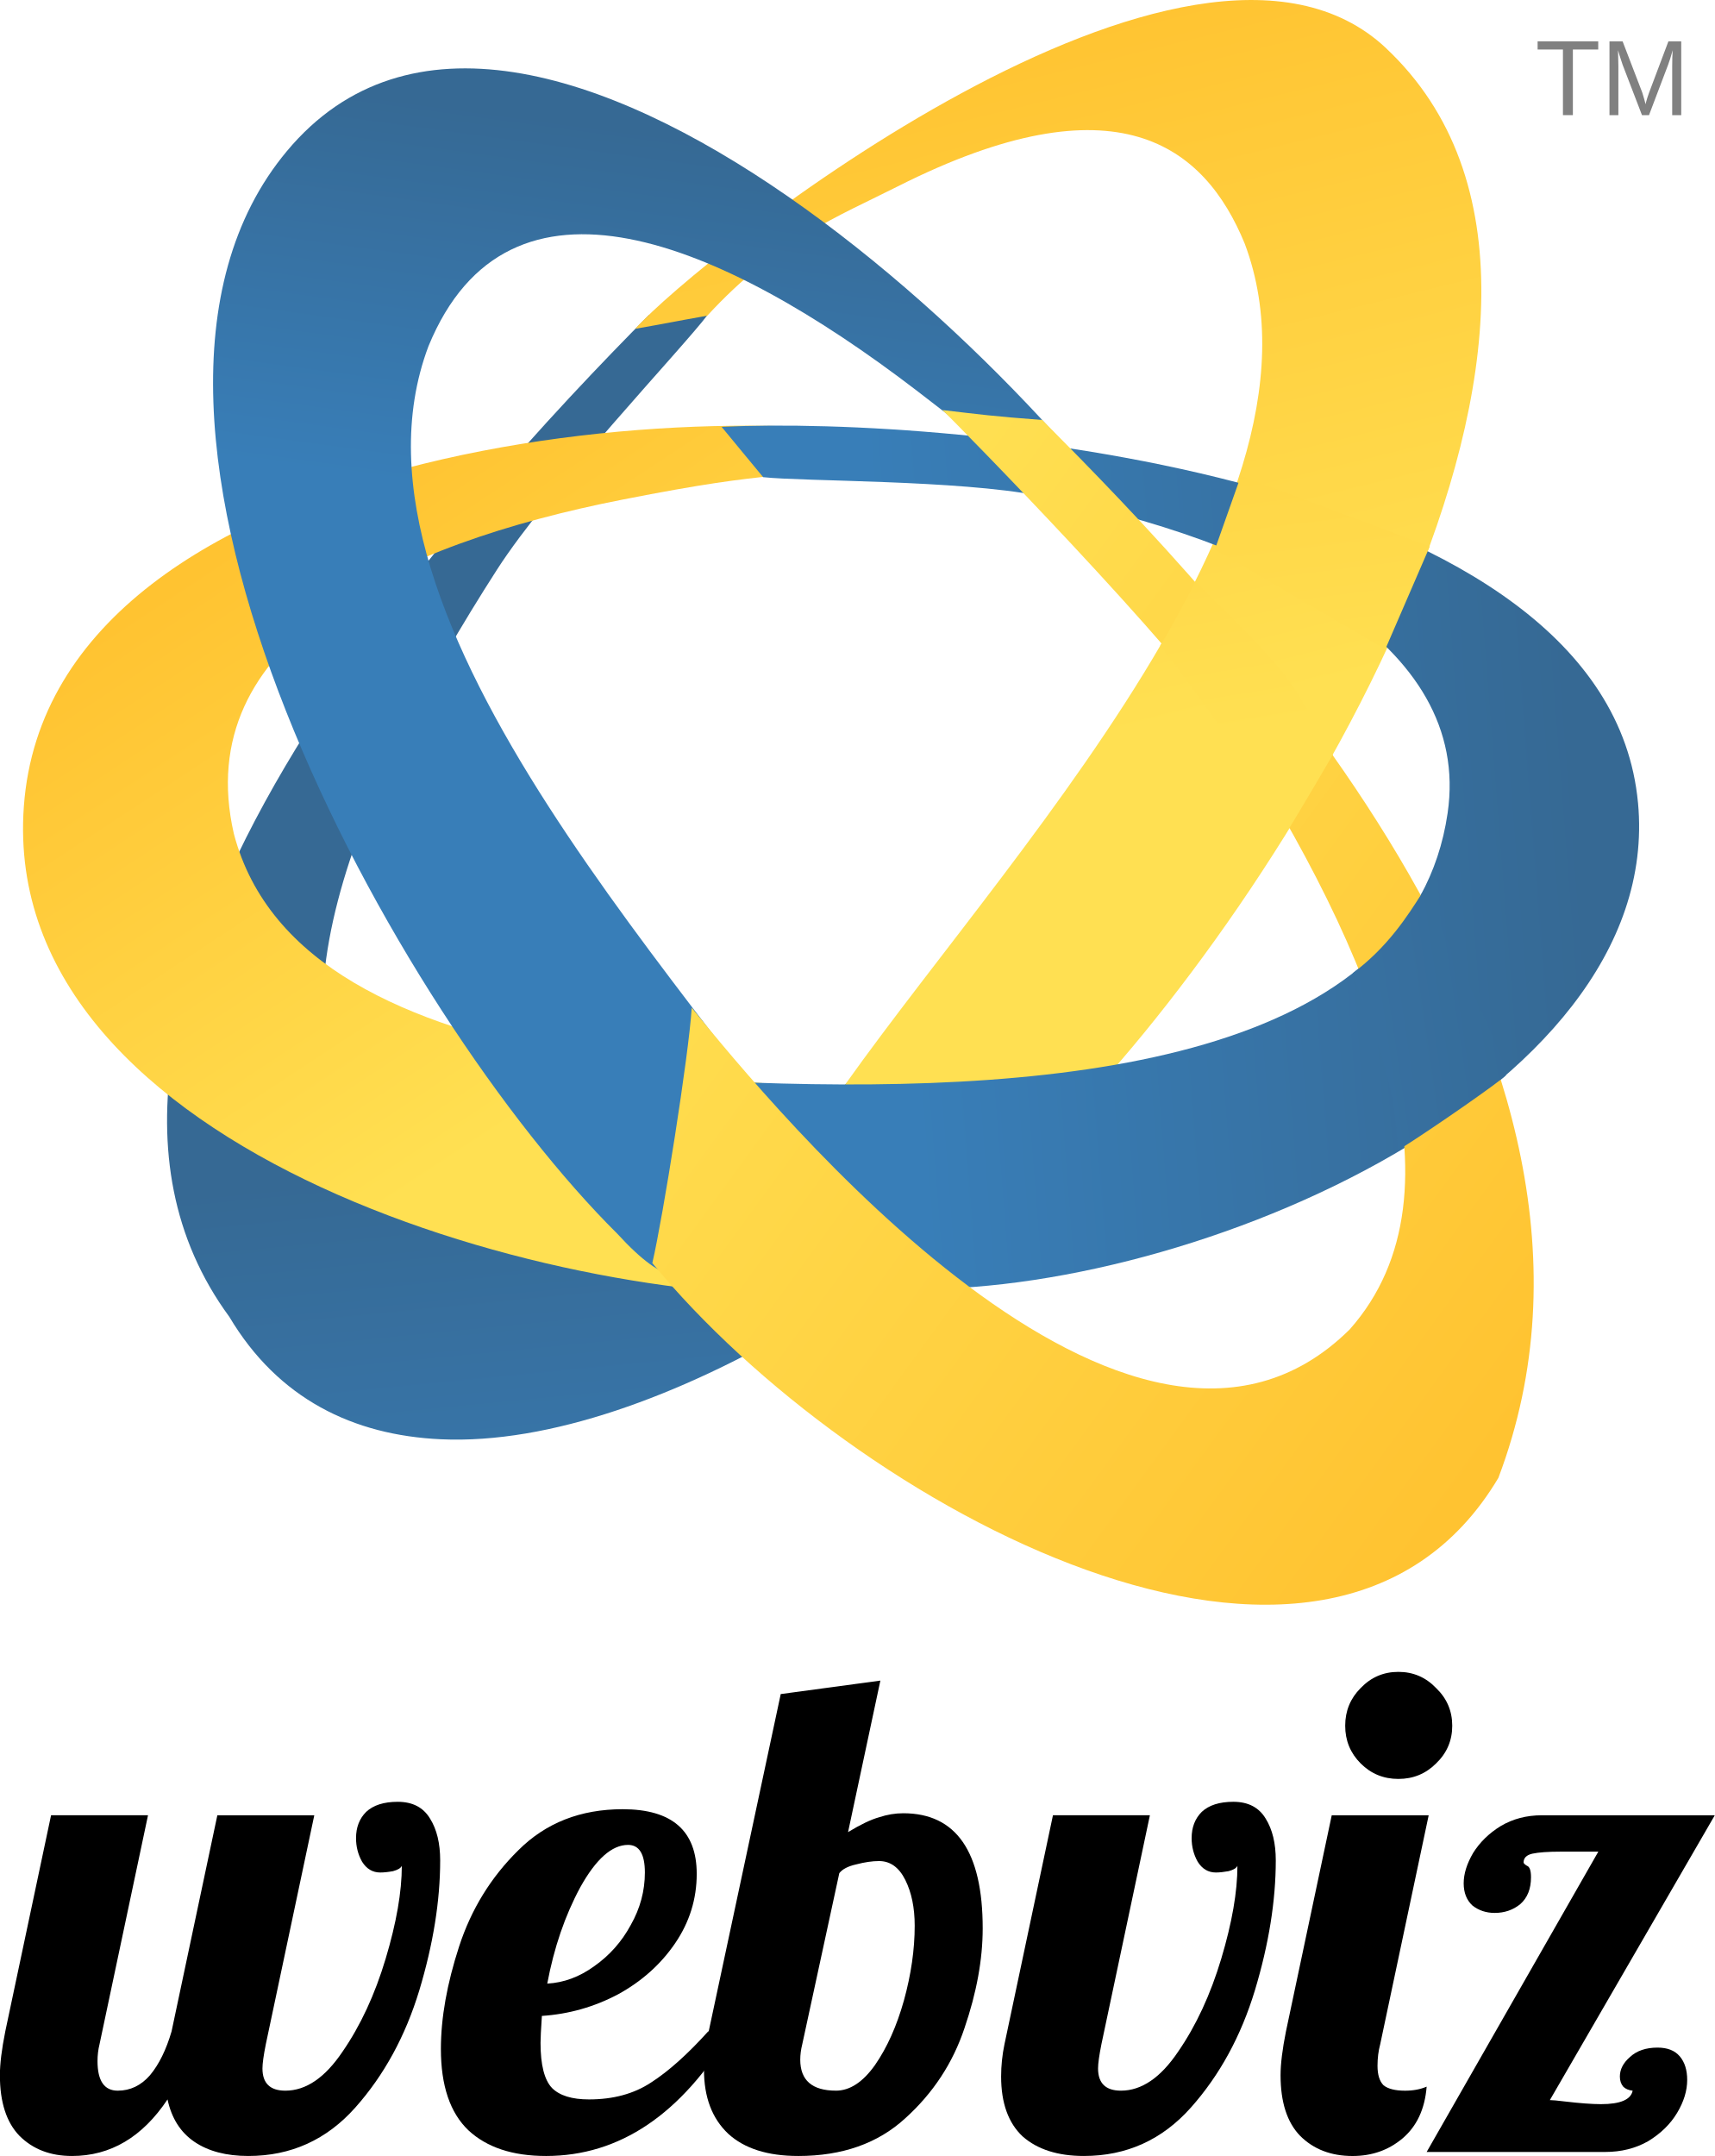
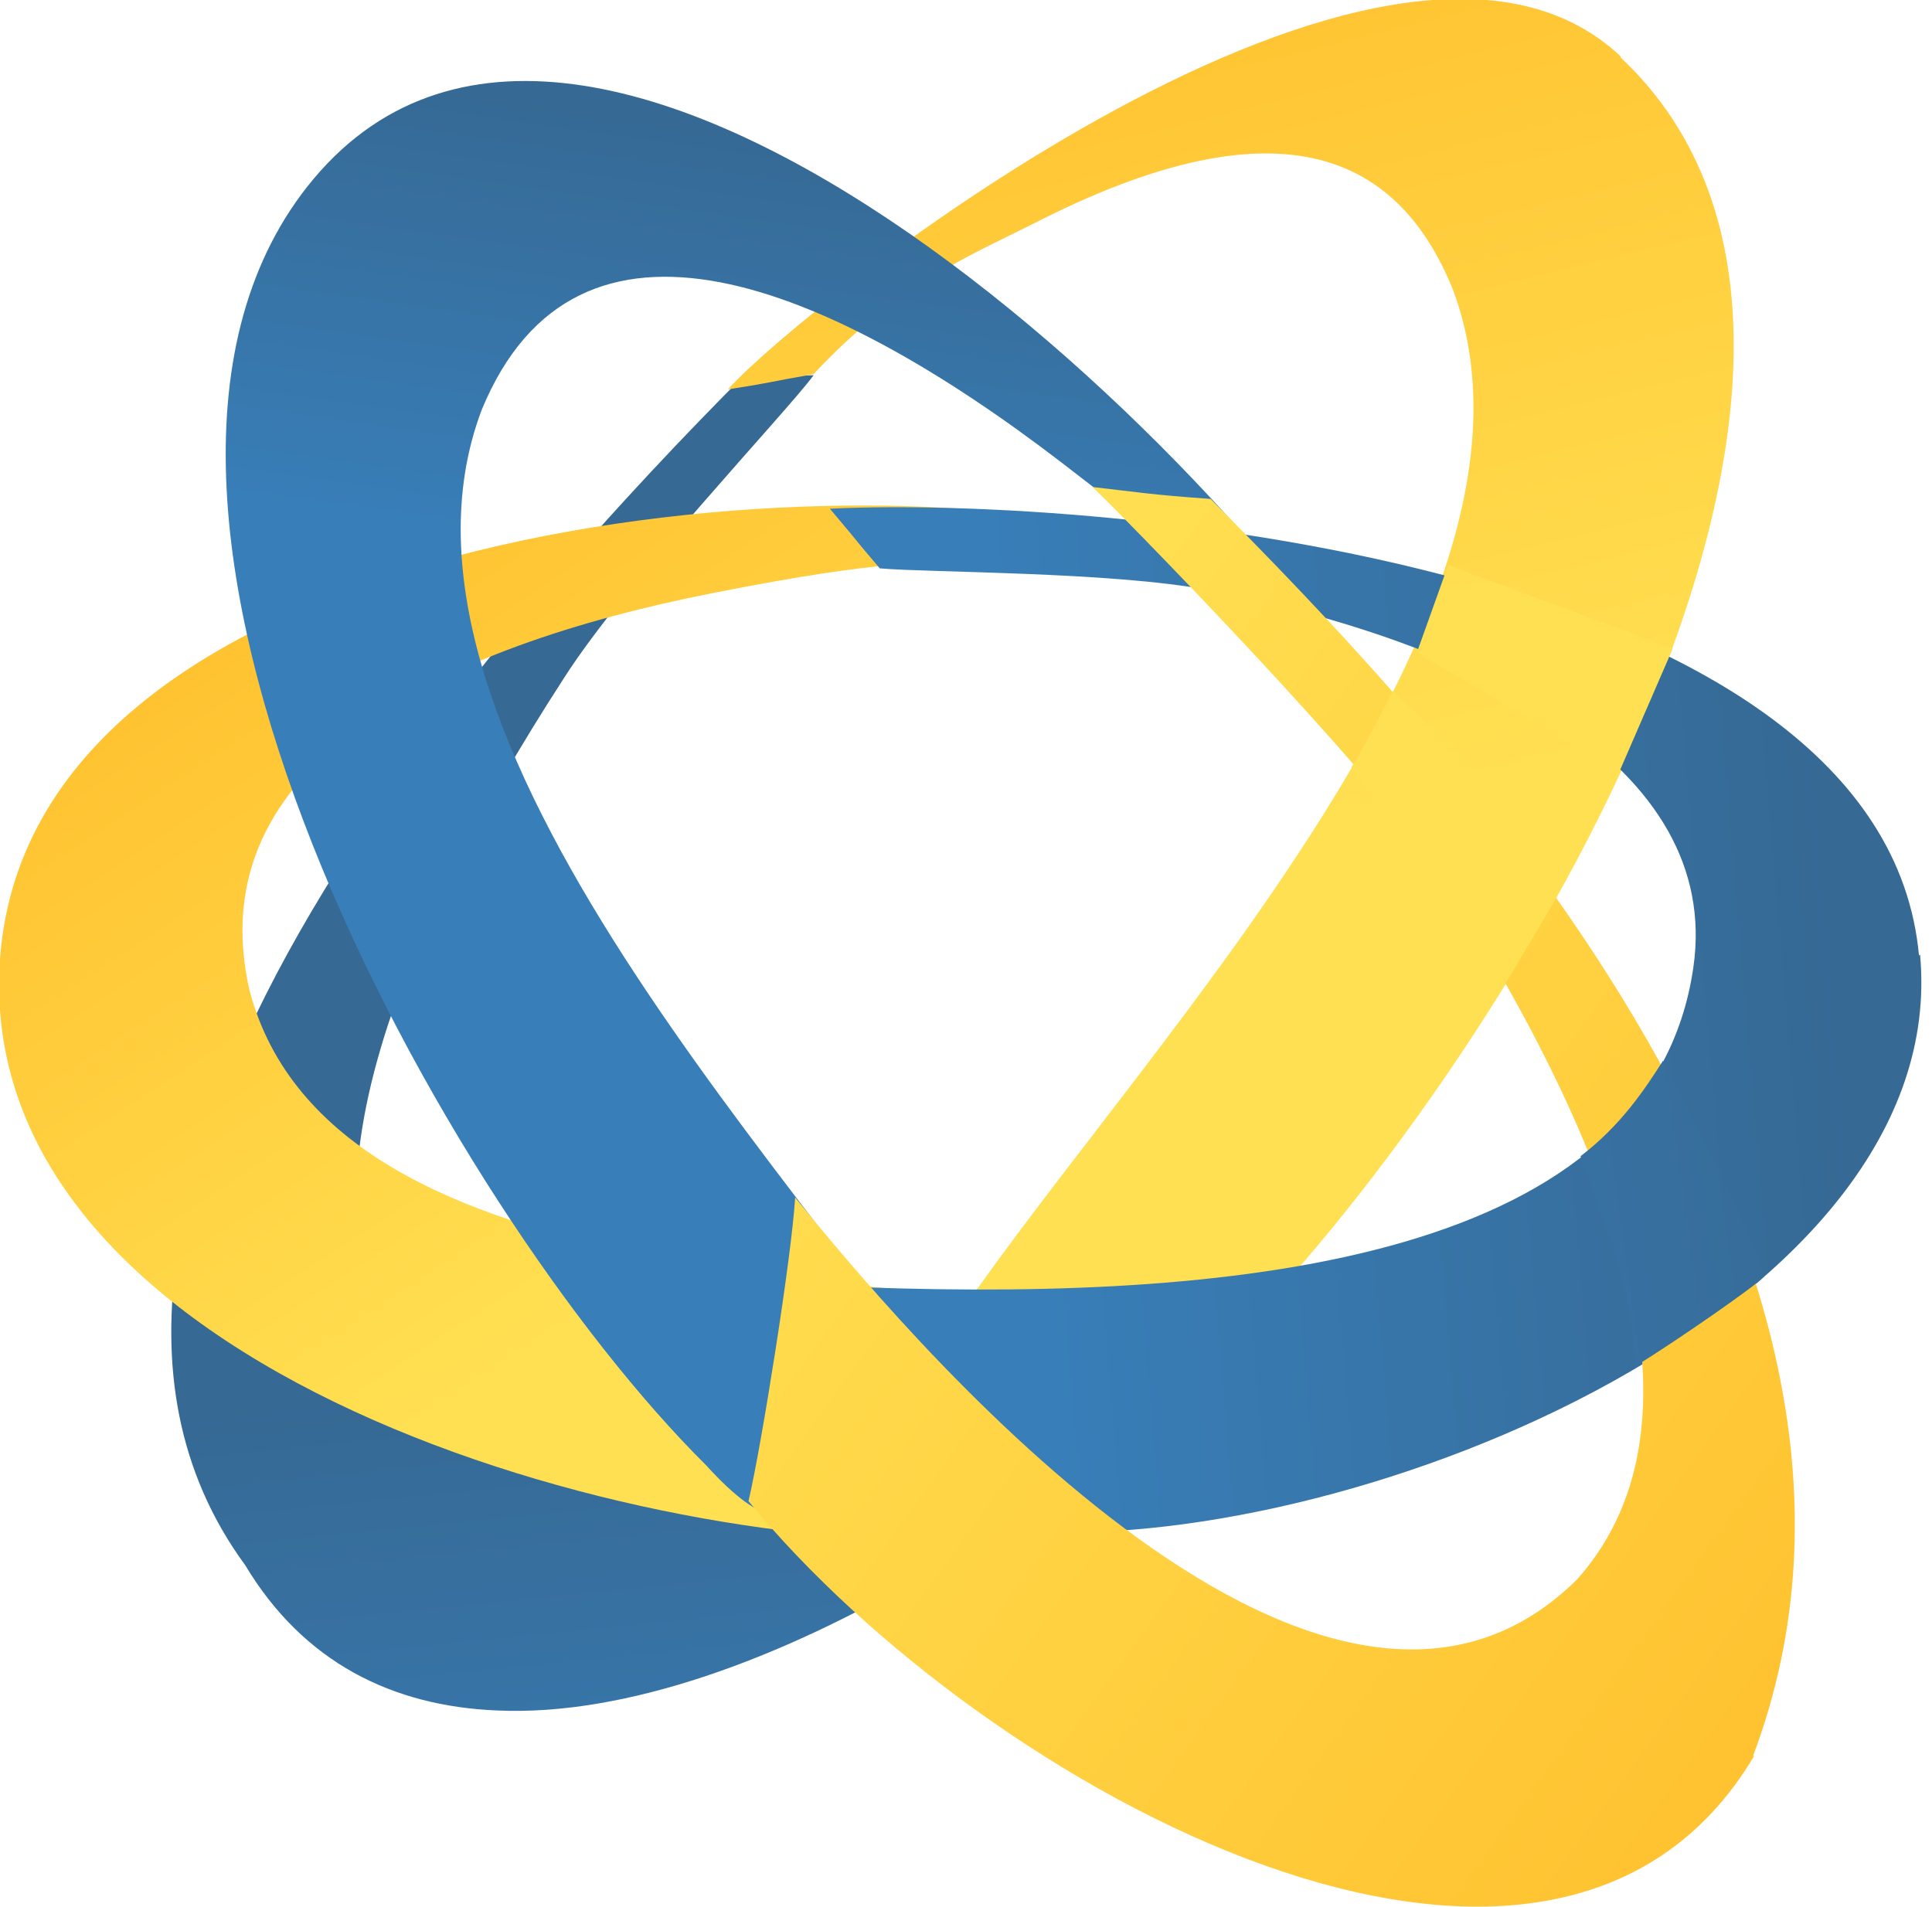
- <svg xmlns="http://www.w3.org/2000/svg" xmlns:xlink="http://www.w3.org/1999/xlink" width="66.297mm" height="83.334mm" version="1.1" viewBox="0 0 66.297 83.334">
+ <svg xmlns="http://www.w3.org/2000/svg" version="1.1" viewBox="0 0 178.1 175.8">
  <defs>
-     <linearGradient id="t" x1="-160.85" x2="-149.3" y1="122.05" y2="97.969" gradientTransform="matrix(-1.8242 -.87691 -.7052 2.2683 -565.28 -331.39)" gradientUnits="userSpaceOnUse" xlink:href="#b" />
-     <linearGradient id="b">
-       <stop stop-color="#387eb8" offset="0" />
-       <stop stop-color="#366994" offset="1" />
+     <style>
+       .cls-1 {
+         fill: url(#linear-gradient-2);
+       }
+ 
+       .cls-2 {
+         fill: url(#linear-gradient-4);
+       }
+ 
+       .cls-3 {
+         fill: url(#linear-gradient-3);
+       }
+ 
+       .cls-4 {
+         fill: url(#linear-gradient-5);
+       }
+ 
+       .cls-5 {
+         fill: url(#linear-gradient-8);
+       }
+ 
+       .cls-6 {
+         fill: url(#linear-gradient-7);
+       }
+ 
+       .cls-7 {
+         fill: url(#linear-gradient-9);
+       }
+ 
+       .cls-8 {
+         fill: url(#linear-gradient-6);
+       }
+ 
+       .cls-9 {
+         fill: url(#linear-gradient);
+       }
+     </style>
+     <linearGradient id="linear-gradient" x1="-30" y1="58" x2="-18.4" y2="33.9" gradientTransform="translate(59 42.3) rotate(-154.3) scale(1.8 -2.1) skewX(-9.7)" gradientUnits="userSpaceOnUse">
+       <stop offset="0" stop-color="#387eb8" />
+       <stop offset="1" stop-color="#366994" />
    </linearGradient>
-     <linearGradient id="o" x1="-169.75" x2="-132.82" y1="78.614" y2="80.514" gradientTransform="matrix(-.89929 -1.9555 -1.7367 1.0126 -347.93 -408.1)" gradientUnits="userSpaceOnUse" xlink:href="#a" />
-     <linearGradient id="a">
-       <stop stop-color="#ffe052" offset="0" />
-       <stop stop-color="#ffc331" offset="1" />
+     <linearGradient id="linear-gradient-2" x1="-19.1" y1="66.8" x2="17.8" y2="68.7" gradientTransform="translate(160.1 16.9) rotate(-114.7) scale(1.9 -1.8) skewX(-5.2)" gradientUnits="userSpaceOnUse">
+       <stop offset="0" stop-color="#ffe052" />
+       <stop offset="1" stop-color="#ffc331" />
    </linearGradient>
-     <linearGradient id="q" x1="-169.75" x2="-132.82" y1="78.614" y2="80.514" gradientTransform="matrix(-.47685 -2.3585 1.8967 -.59296 -518.55 -382.3)" gradientUnits="userSpaceOnUse" xlink:href="#a" />
-     <linearGradient id="p" x1="-152" x2="-132.82" y1="77.864" y2="80.514" gradientTransform="matrix(.47685 -2.3585 -1.8967 -.59296 -104.93 -369.65)" gradientUnits="userSpaceOnUse" xlink:href="#b" />
-     <linearGradient id="r" x1="-165.41" x2="-142.27" y1="69.835" y2="106.3" gradientTransform="matrix(.89929 -1.9555 1.7367 1.0126 -276.94 -408.57)" gradientUnits="userSpaceOnUse" xlink:href="#b" />
-     <linearGradient id="s" x1="-167.98" x2="-140.73" y1="54.32" y2="108.56" gradientTransform="matrix(1.8242 -.87691 .7052 2.2683 -51.48 -311.57)" gradientUnits="userSpaceOnUse" xlink:href="#a" />
-     <linearGradient id="m" x1="11.18" x2="76.208" y1="-2124.2" y2="-2131.7" gradientTransform="matrix(1.2814 0 0 .99586 -318.61 2101.2)" gradientUnits="userSpaceOnUse" xlink:href="#b" />
-     <linearGradient id="l" x1="11.95" x2="-2.308" y1="-2137.6" y2="-2226.8" gradientTransform="translate(-301.12,2109.9)" gradientUnits="userSpaceOnUse" xlink:href="#a" />
-     <linearGradient id="n" x1="12.139" x2=".799" y1="-2139.8" y2="-2229.4" gradientTransform="translate(-301.12,2109.9)" gradientUnits="userSpaceOnUse" xlink:href="#a" />
+     <linearGradient id="linear-gradient-3" x1="-30.2" y1="23.7" x2="6.7" y2="25.6" gradientTransform="translate(66.9 26.6) rotate(-101.4) scale(2.1 1.8) skewX(4.9)" gradientUnits="userSpaceOnUse">
+       <stop offset="0" stop-color="#ffe052" />
+       <stop offset="1" stop-color="#ffc331" />
+     </linearGradient>
+     <linearGradient id="linear-gradient-4" x1="-35.7" y1="108.4" x2="-16.5" y2="111" gradientTransform="translate(277.4 37.8) rotate(-78.6) scale(2.1 -1.8) skewX(4.9)" gradientUnits="userSpaceOnUse">
+       <stop offset="0" stop-color="#387eb8" />
+       <stop offset="1" stop-color="#366994" />
+     </linearGradient>
+     <linearGradient id="linear-gradient-5" x1="-58.9" y1="-27" x2="-35.8" y2="9.5" gradientTransform="translate(183 16.5) rotate(-65.3) scale(1.9 1.8) skewX(-5.2)" gradientUnits="userSpaceOnUse">
+       <stop offset="0" stop-color="#387eb8" />
+       <stop offset="1" stop-color="#366994" />
+     </linearGradient>
+     <linearGradient id="linear-gradient-6" x1="-117.5" y1="-36.8" x2="-90.2" y2="17.4" gradientTransform="translate(291.2 59.9) rotate(-25.7) scale(1.8 2.1) skewX(-9.7)" gradientUnits="userSpaceOnUse">
+       <stop offset="0" stop-color="#ffe052" />
+       <stop offset="1" stop-color="#ffc331" />
+     </linearGradient>
+     <linearGradient id="linear-gradient-7" x1="24.4" y1="-2214.9" x2="89.4" y2="-2222.4" gradientTransform="translate(75.8 2110) scale(1.1 .9)" gradientUnits="userSpaceOnUse">
+       <stop offset="0" stop-color="#387eb8" />
+       <stop offset="1" stop-color="#366994" />
+     </linearGradient>
+     <linearGradient id="linear-gradient-8" x1="23.7" y1="-2290" x2="9.4" y2="-2379.2" gradientTransform="translate(109.6 2118.3) scale(.9)" gradientUnits="userSpaceOnUse">
+       <stop offset="0" stop-color="#ffe052" />
+       <stop offset="1" stop-color="#ffc331" />
+     </linearGradient>
+     <linearGradient id="linear-gradient-9" x1="35.7" y1="-2293" x2="24.4" y2="-2382.6" gradientTransform="translate(109.6 2118.3) scale(.9)" gradientUnits="userSpaceOnUse">
+       <stop offset="0" stop-color="#ffe052" />
+       <stop offset="1" stop-color="#ffc331" />
+     </linearGradient>
  </defs>
-   <g transform="matrix(.31404 0 0 .31404 130.24 38.372)">
-     <path d="m-386.5 39.875c6.025 10.139 15.298 14.586 26.03 15.082 26.779 1.238 64.237-23.901 81.381-44.828-0.521-0.667-14.066-18.994-33.698 3.442-23.086 20.464-45.404 19.322-55.402 8.051-15.083-17.002-2.986-46.252 14.662-73.723 6.338-9.866 23.046-27.492 25.878-31.29-2.438-0.01-4.436 0.177-7.192-0.022-22.237 22.429-79.984 84.674-51.659 123.29h-1e-4z" fill="url(#t)" />
-     <path d="m-411.79-22.904c-3.083 42.884 66.959 62.055 101.46 60.072 16.51-0.07 5.034-9.587 21.909-22.329-28.664-5.426-89.024-1.872-97.52-34.432-5.398-23.635 19.996-35.634 47.852-41.104 20.007-3.929 16.275-1.979 42.759-6.036-27.403-8.15-113.16-2.11-116.46 43.828z" fill="url(#o)" />
-     <path d="m-244.09-116.25c33.836 31.817-13.649 106.49-40.659 133.27-12.409 13.543-9.412-3.784-29.549-0.424 18.28-28.101 65.586-74.884 52.794-108.82-4.931-11.999-15.744-20.621-42.703-7.024-7.327 3.696-14.857 6.573-23.445 15.912-5.195 0.928-3.843 0.73-8.877 1.619 7.828-8.755 68.476-57.072 92.439-34.539z" fill="url(#q)" />
-     <path d="m-379.39-103.61c-27.54 32.936 13.649 106.49 40.659 133.27 12.409 13.543 9.412-3.784 29.549-0.424-18.28-28.101-65.586-74.884-52.794-108.82 9.862-23.999 35.944-13.006 60.028 5.416 17.298 13.231 13.356 11.77 35.582 30.231-15.732-29.316-83.523-94.96-113.02-59.678z" fill="url(#p)" />
-     <path d="m-213.08-23.376c3.398 36.442-57.629 61.716-92.129 59.734-17.028-12.023-9.304-5.356-17.028-12.023 10.601-13.414-9.227-3.142 0.206-13.273 38.596 1.389 81.08-2.91 85.511-33.159 3.075-20.996-22.404-33.601-50.259-39.07-10.003-1.964-29.123-1.748-33.998-2.292-3.766-4.52-0.901-1.115-5.115-6.193 28.606-1.373 109.04 5.808 112.81 46.277z" fill="url(#r)" />
-     <path d="m-230.26 59.692c-21.06 35.439-79.479 3.638-104.16-26.422 1.327-5.713 4.469-25.487 4.852-31.42 9.794 12.042 54.122 66.195 80.993 39.59 15.083-17.002 2.986-46.252-14.662-73.723-6.338-9.866-33.643-37.727-35.471-39.434 4.933 0.568 5.937 0.74 12.29 1.22 22.237 22.429 76.079 77.541 56.154 130.19z" fill="url(#s)" />
-     <path d="m-405.87 143.17q-3.978 0-6.464-2.486-2.403-2.486-2.403-7.459 0-2.072 0.663-5.387l5.636-26.603h11.934l-5.967 28.178q-0.249 0.995-0.249 2.072 0 3.647 2.486 3.647 2.321 0 3.978-1.906 1.657-1.989 2.652-5.387l5.636-26.603h11.934l-5.967 28.178q-0.414 2.072-0.414 2.983 0 2.735 2.818 2.735 3.812 0 7.044-4.807 3.315-4.807 5.304-11.437t1.989-11.437q-0.166 0.414-1.077 0.663-0.912 0.166-1.575 0.166-1.409 0-2.238-1.326-0.746-1.326-0.746-2.901 0-1.989 1.243-3.232 1.326-1.243 3.895-1.243 2.735 0 3.978 2.072 1.243 1.989 1.243 5.138 0 7.459-2.569 15.995-2.569 8.453-7.873 14.42-5.304 5.967-13.177 5.967-4.061 0-6.63-1.74t-3.315-5.221q-4.641 6.962-11.768 6.962z" />
-     <path d="m-347.52 143.17q-6.133 0-9.531-3.149-3.398-3.232-3.398-10.028 0-5.718 2.238-12.597 2.238-6.879 7.293-11.851 5.055-5.055 12.846-5.055 9.116 0 9.116 7.956 0 4.641-2.652 8.536t-7.044 6.298q-4.392 2.321-9.365 2.652-0.166 2.486-0.166 3.315 0 4.061 1.409 5.553 1.409 1.409 4.558 1.409 4.475 0 7.625-2.072 3.232-2.072 7.044-6.298h2.818q-9.199 15.332-22.791 15.332zm0.166-21.216q3.066-0.166 5.801-2.155 2.818-1.989 4.475-5.055 1.74-3.066 1.74-6.464t-2.072-3.398q-2.983 0-5.884 5.221-2.818 5.221-4.061 11.851z" />
-     <path d="m-316.46 143.17q-5.636 0-8.619-2.735-2.983-2.818-2.983-7.873 0-2.486 0.58-4.724l8.868-41.521 12.266-1.657-3.978 18.647q2.321-1.409 3.812-1.823 1.492-0.497 2.983-0.497 9.779 0 9.779 14.172 0 5.718-2.238 12.266-2.155 6.464-7.293 11.105-5.055 4.641-13.177 4.641zm4.641-8.039q2.569 0 4.807-3.149 2.238-3.232 3.564-7.956 1.326-4.807 1.326-9.199 0-3.315-1.16-5.636-1.16-2.321-3.232-2.321-1.243 0-2.818 0.414-1.492 0.332-2.072 1.077l-4.558 21.05q-0.249 0.995-0.249 1.906 0 3.812 4.392 3.812z" />
-     <path d="m-281.29 143.17q-4.807 0-7.542-2.403-2.652-2.486-2.652-7.376 0-1.989 0.414-3.978l5.967-28.178h11.934l-5.967 28.178q-0.414 2.072-0.414 2.983 0 2.735 2.818 2.735 3.812 0 7.044-4.807 3.315-4.807 5.304-11.437t1.989-11.437q-0.166 0.414-1.077 0.663-0.912 0.166-1.575 0.166-1.409 0-2.238-1.326-0.746-1.326-0.746-2.901 0-1.989 1.243-3.232 1.326-1.243 3.895-1.243 2.735 0 3.978 2.072 1.243 1.989 1.243 5.138 0 7.459-2.569 15.995-2.569 8.453-7.873 14.42t-13.177 5.967z" />
-     <path d="m-242.58 96.763q-2.735 0-4.641-1.906t-1.906-4.641 1.906-4.641q1.906-1.989 4.641-1.989t4.641 1.989q1.989 1.906 1.989 4.641t-1.989 4.641q-1.906 1.906-4.641 1.906zm-5.636 46.41q-3.978 0-6.464-2.486-2.403-2.486-2.403-7.459 0-2.072 0.663-5.387l5.636-26.603h11.934l-5.967 28.178q-0.332 1.243-0.332 2.652 0 1.657 0.746 2.403 0.829 0.663 2.652 0.663 1.492 0 2.652-0.497-0.332 4.144-2.983 6.381-2.569 2.155-6.133 2.155zm30.25-37.46h-4.641q-2.321 0-3.481 0.249-1.077 0.249-1.077 1.077 0 0.166 0.414 0.414 0.497 0.166 0.497 1.409 0 2.155-1.326 3.315-1.326 1.077-3.149 1.077-1.575 0-2.735-0.912-1.077-0.995-1.077-2.735t1.16-3.729q1.243-1.989 3.398-3.315 2.238-1.326 5.055-1.326h21.299l-20.304 35.056q0.497 0 1.823 0.166 2.818 0.332 4.475 0.332 3.564 0 3.895-1.657-0.746-0.083-1.16-0.497-0.414-0.497-0.414-1.243 0-1.326 1.243-2.403 1.243-1.16 3.398-1.16 1.823 0 2.735 1.077t0.912 2.901q0 1.989-1.243 4.061t-3.564 3.481q-2.321 1.326-5.304 1.326h-21.962z" />
-     <path d="m-248.2-2.41c4.308-3.21 6.763-7.05 8.559-9.893 1.314 2.244 10.384 20.083 10.296 22.472-0.709 0.74-8.545 6.242-13.289 9.23-0.334-7.69-2.256-12.855-5.566-21.808z" fill="url(#m)" />
-     <path d="m-271.9-42.718c0.974-1.537 3.612-6.364 4.324-7.905 13.36 13.093 11.314 11.838 16.927 21.326-0.693 1.222-4.461 7.59-5.382 9.067-1.072-2.144-9.974-14.918-15.868-22.488z" fill="url(#l)" />
-     <path d="m-261.96-63.625-3.213 9.072 20.978 12.284 5.481-12.662z" fill="url(#n)" />
-   </g>
-   <g fill="#808080" stroke-width=".104" aria-label="TM">
-     <path d="m60.806 1.914v2.536h-0.384v-2.536h-0.979v-0.316h2.343v0.316z" />
-     <path d="m64.646 4.45v-1.902q0-0.316 0.018-0.607-0.099 0.362-0.178 0.567l-0.737 1.943h-0.271l-0.747-1.943-0.113-0.344-0.067-0.223 0.006 0.225 0.008 0.382v1.902h-0.344v-2.851h0.508l0.759 1.977q0.04 0.119 0.077 0.257 0.038 0.136 0.051 0.196 0.016-0.081 0.067-0.245 0.053-0.166 0.071-0.208l0.745-1.977h0.496v2.851z" />
+   <g>
+     <g id="Layer_1">
+       <g id="Layer_1-2" data-name="Layer_1">
+         <g>
+           <path class="cls-9" d="M22.6,144.3c5.4,9,13.6,13,23.2,13.4,23.8,1.1,57.2-21.3,72.4-39.9-.5-.6-12.5-16.9-30,3.1-20.6,18.2-40.4,17.2-49.3,7.2-13.4-15.1-2.7-41.2,13.1-65.6,5.6-8.8,20.5-24.5,23-27.9-2.2,0-3.9.2-6.4,0C48.8,54.5-2.6,109.9,22.6,144.3h0Z" />
+           <path class="cls-1" d="M0,88.4c-2.7,38.2,59.6,55.2,90.3,53.5,14.7,0,4.5-8.5,19.5-19.9-25.5-4.8-79.2-1.7-86.8-30.7-4.8-21,17.8-31.7,42.6-36.6,17.8-3.5,14.5-1.8,38.1-5.4C79.4,42.1,3,47.5,0,88.4h0Z" />
+           <path class="cls-3" d="M149.4,5.3c30.1,28.3-12.2,94.8-36.2,118.6-11,12.1-8.4-3.4-26.3-.4,16.3-25,58.4-66.7,47-96.9-4.4-10.7-14-18.4-38-6.3-6.5,3.3-13.2,5.9-20.9,14.2-4.6.8-3.4.7-7.9,1.4,7-7.8,61-50.8,82.3-30.7h0Z" />
+           <path class="cls-2" d="M28.9,16.5c-24.5,29.3,12.2,94.8,36.2,118.6,11,12.1,8.4-3.4,26.3-.4-16.3-25-58.4-66.7-47-96.9,8.8-21.4,32-11.6,53.4,4.8,15.4,11.8,11.9,10.5,31.7,26.9C115.5,43.6,55.2-14.9,28.9,16.5h0Z" />
+           <path class="cls-4" d="M177,88c3,32.4-51.3,54.9-82,53.2-15.2-10.7-8.3-4.8-15.2-10.7,9.4-11.9-8.2-2.8.2-11.8,34.4,1.2,72.2-2.6,76.1-29.5,2.7-18.7-19.9-29.9-44.7-34.8-8.9-1.7-25.9-1.6-30.3-2-3.4-4-.8-1-4.6-5.5,25.5-1.2,97.1,5.2,100.4,41.2h0Z" />
+           <path class="cls-8" d="M161.7,161.9c-18.7,31.5-70.8,3.2-92.7-23.5,1.2-5.1,4-22.7,4.3-28,8.7,10.7,48.2,58.9,72.1,35.2,13.4-15.1,2.7-41.2-13.1-65.6-5.6-8.8-29.9-33.6-31.6-35.1,4.4.5,5.3.7,10.9,1.1,19.8,20,67.7,69,50,115.9h.1Z" />
+           <path class="cls-6" d="M145.7,106.6c3.8-2.9,6-6.3,7.6-8.8,1.2,2,9.2,17.9,9.2,20-.6.7-7.6,5.6-11.8,8.2-.3-6.8-2-11.4-5-19.4h0Z" />
+           <path class="cls-5" d="M124.6,70.7c.9-1.4,3.2-5.7,3.8-7,11.9,11.7,10.1,10.5,15.1,19-.6,1.1-4,6.8-4.8,8.1-1-1.9-8.9-13.3-14.1-20h0Z" />
+           <path class="cls-7" d="M133.5,52.1l-2.9,8.1,18.7,10.9,4.9-11.3-20.7-7.7Z" />
+         </g>
+       </g>
+     </g>
  </g>
</svg>
